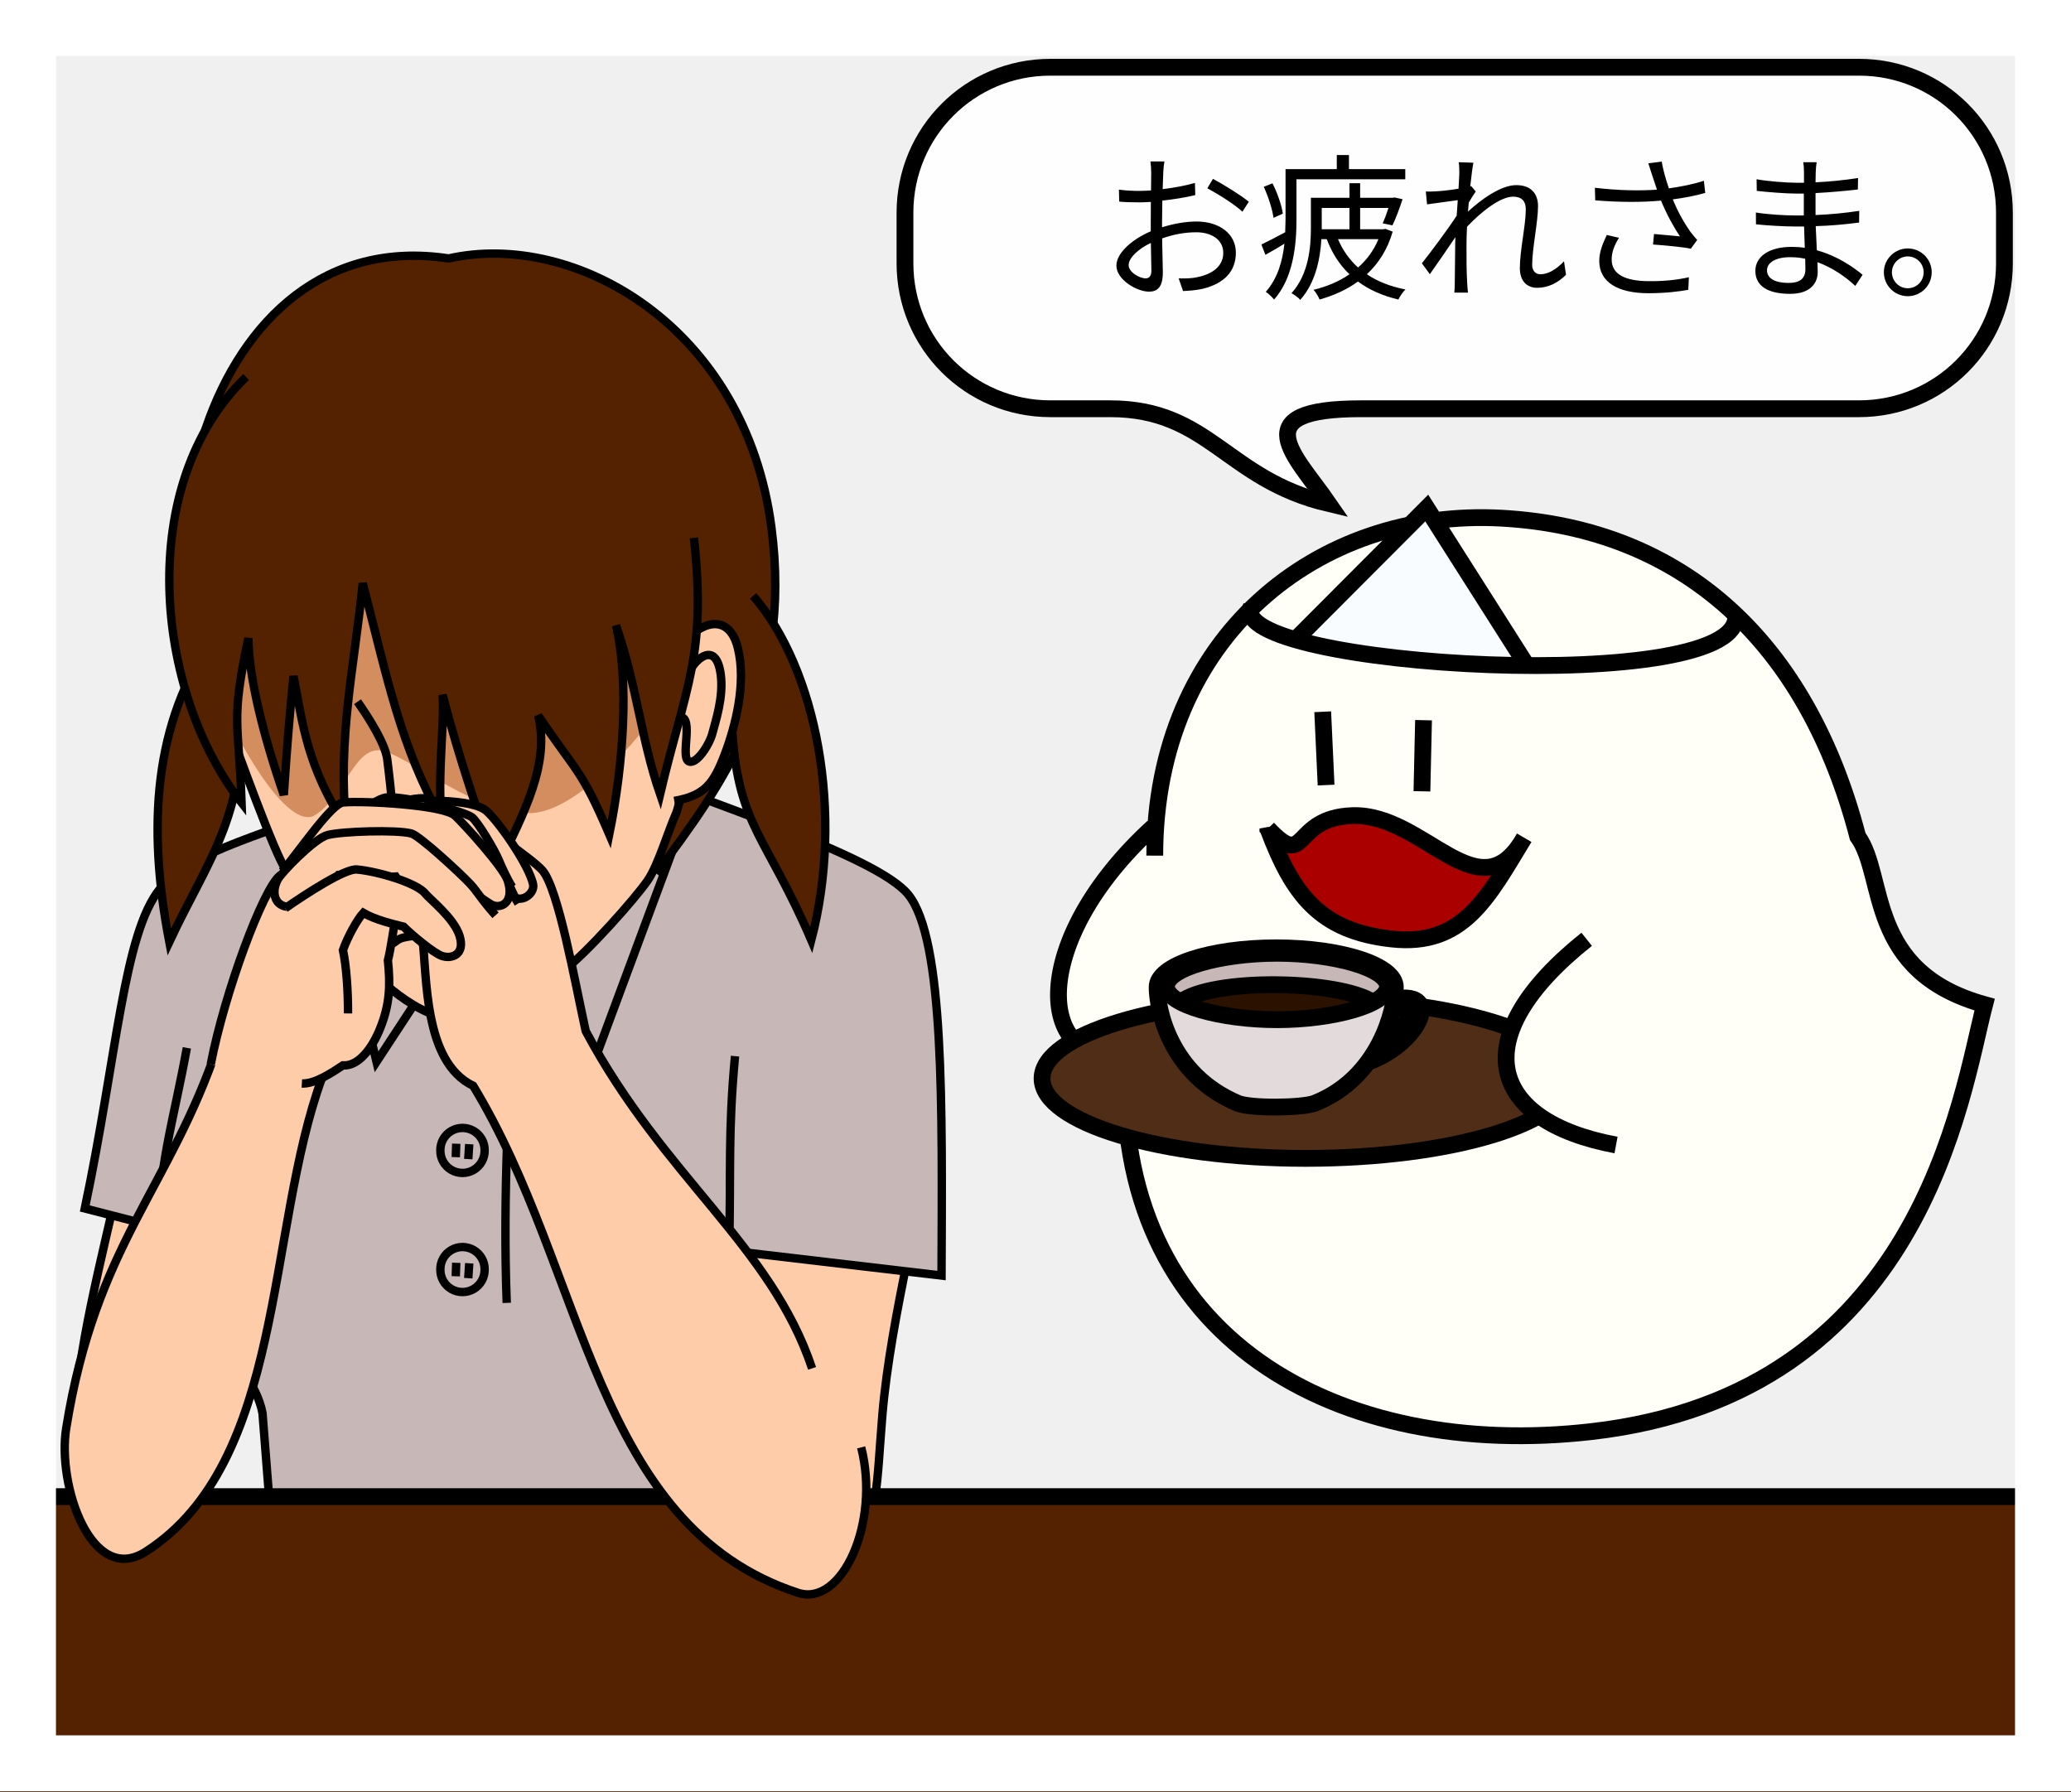
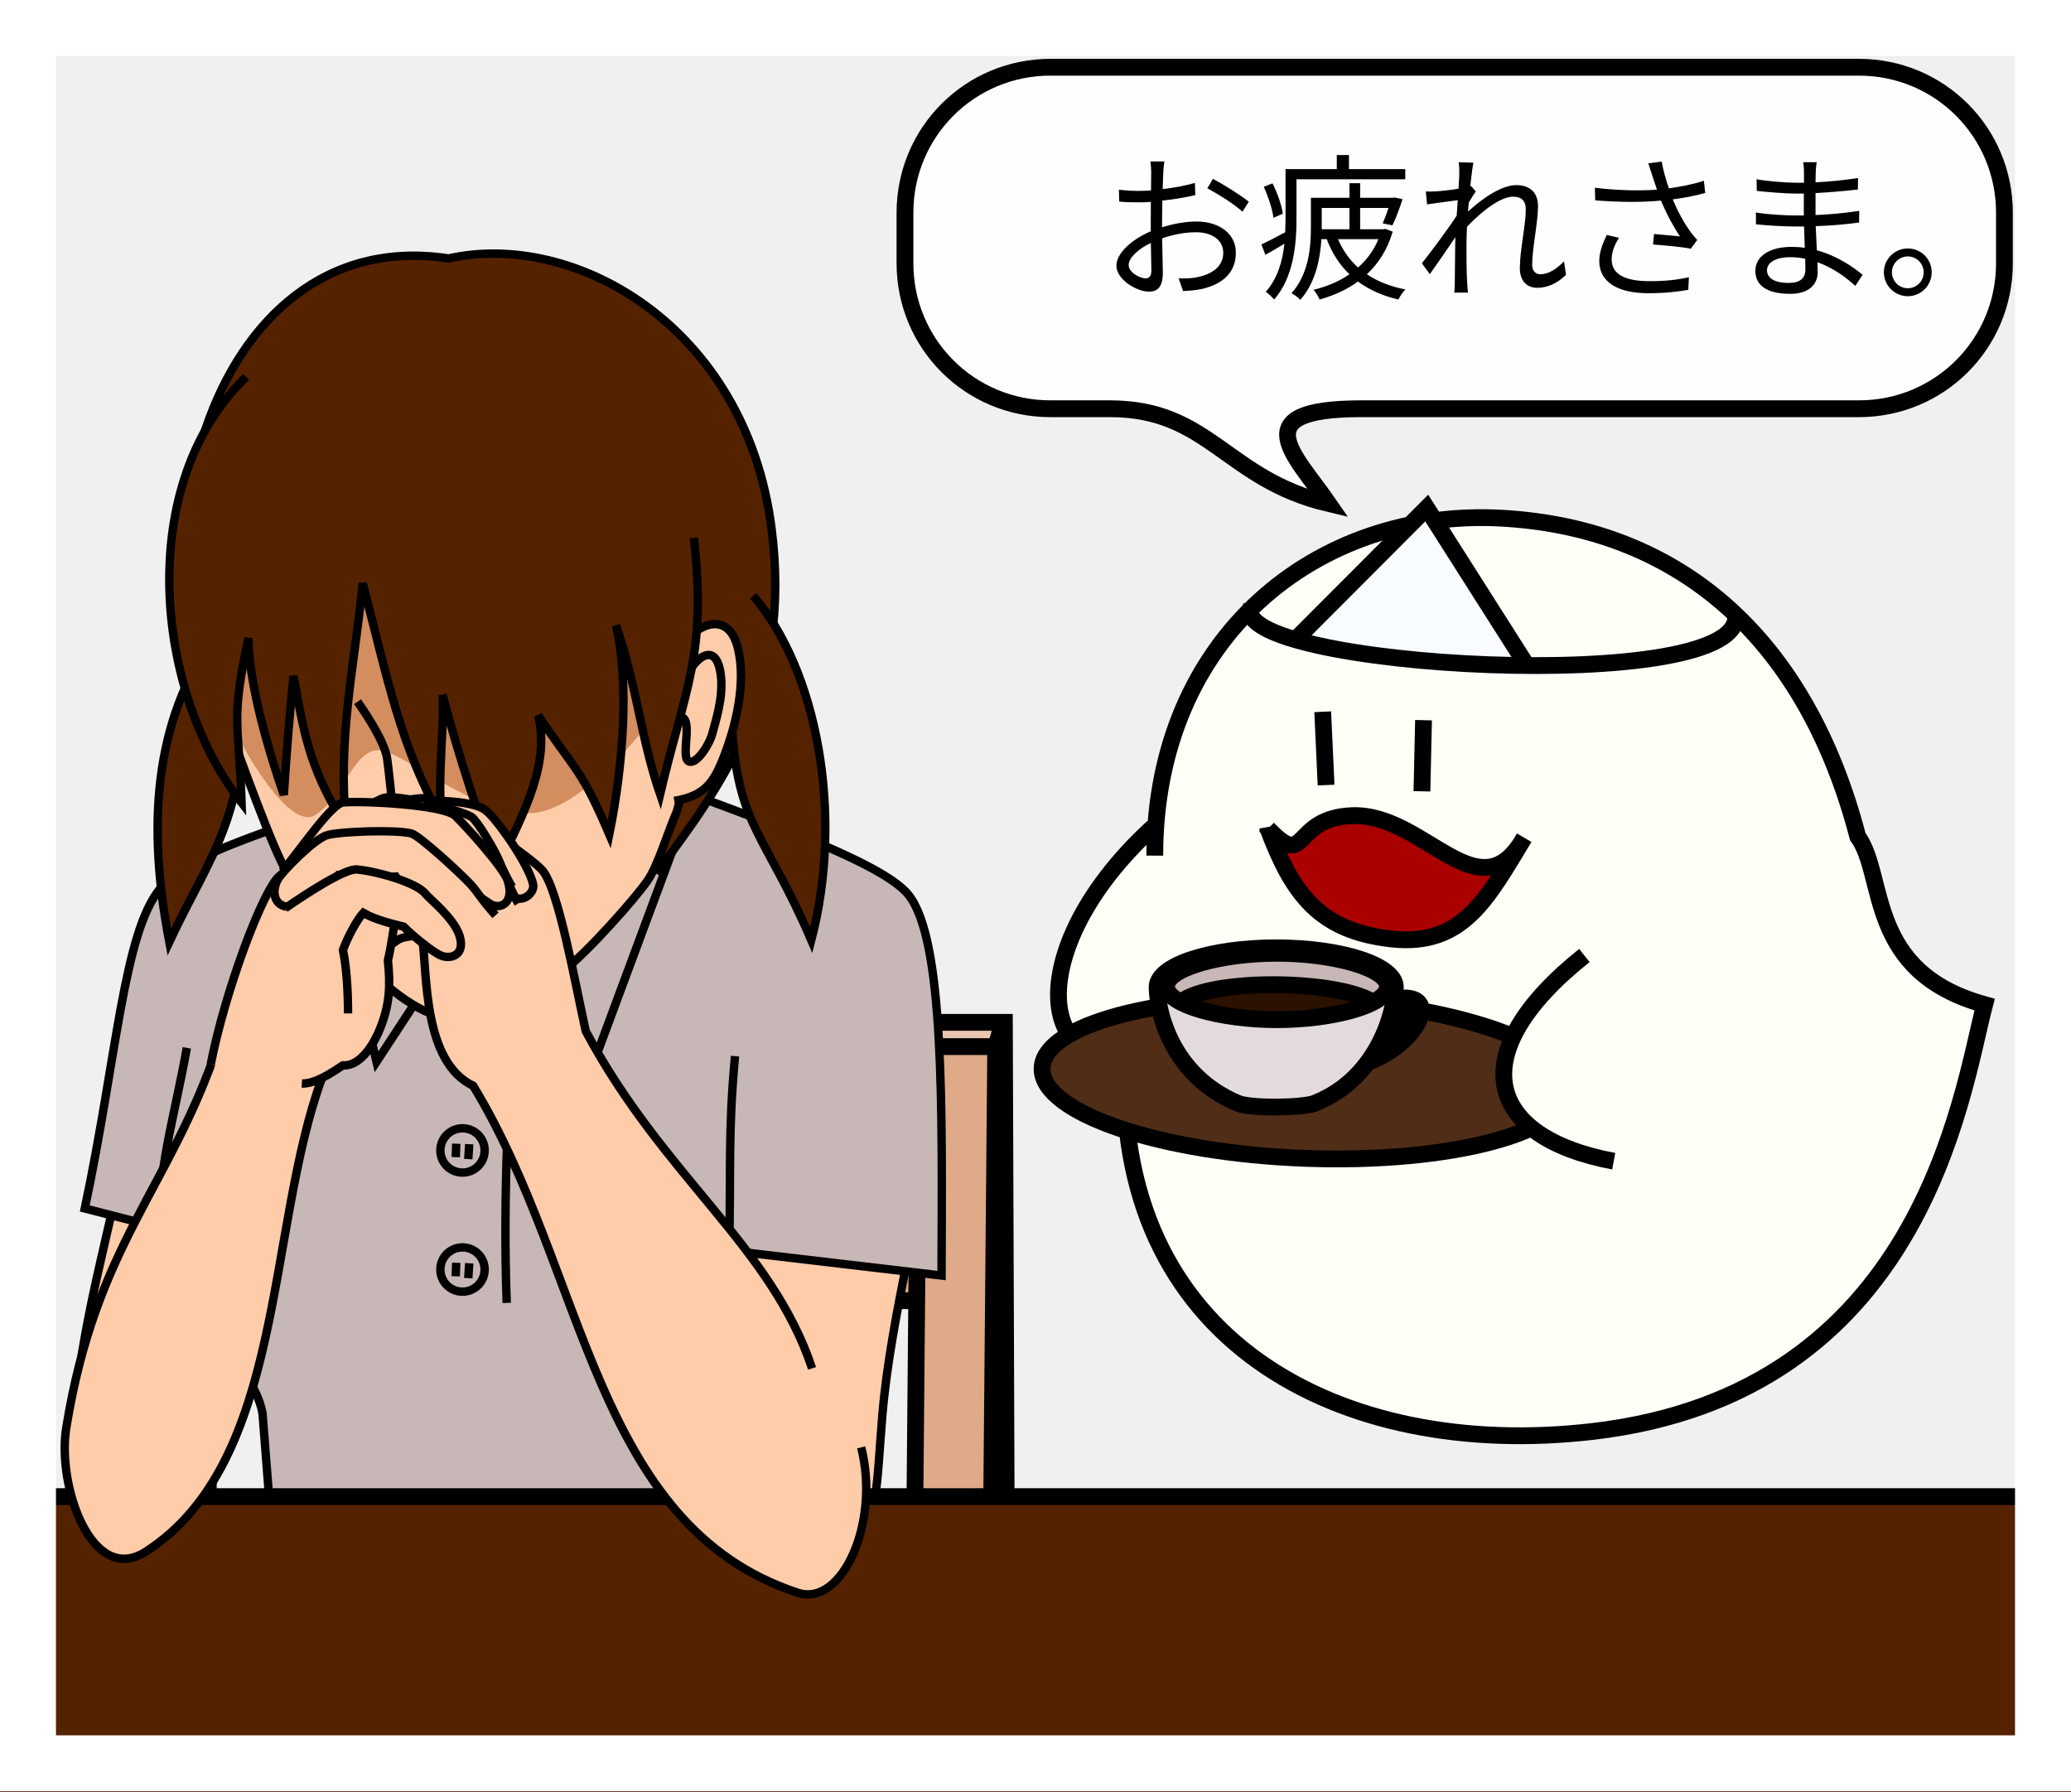
<svg xmlns="http://www.w3.org/2000/svg" width="370" height="320" id="svg3172" version="1.1">
  <defs id="defs3174" />
  <g id="layer1" transform="translate(0,-732.3622)" style="display:none">
    <path style="fill:none;stroke:#0000ff;stroke-width:1px;stroke-linecap:butt;stroke-linejoin:miter;stroke-opacity:1;display:inline" d="M 10,1042.362 360,742.362" id="path3025" />
    <path style="fill:none;stroke:#0000ff;stroke-width:1px;stroke-linecap:butt;stroke-linejoin:miter;stroke-opacity:1;display:inline" d="M 10,742.362 360,1042.362" id="path3027" />
    <path style="fill:none;stroke:#ff0000;stroke-width:1px;stroke-linecap:butt;stroke-linejoin:miter;stroke-opacity:1;display:inline" d="m 10,732.362 0,320" id="path3006" />
    <path style="fill:none;stroke:#ff0000;stroke-width:1px;stroke-linecap:butt;stroke-linejoin:miter;stroke-opacity:1;display:inline" d="m 360,732.362 0,320" id="path3010" />
    <path style="fill:none;stroke:#ff0000;stroke-width:1px;stroke-linecap:butt;stroke-linejoin:miter;stroke-opacity:1;display:inline" d="m 0,742.362 370,3e-5" id="path3016" />
    <path style="fill:none;stroke:#ff0000;stroke-width:1px;stroke-linecap:butt;stroke-linejoin:miter;stroke-opacity:1;display:inline" d="m 0,1042.362 370,0" id="path3018" />
  </g>
  <g id="layer4" style="display:inline">
    <g id="g21544">
      <path id="rect13841" d="m 187.66,12.013 144.469,0 c 14.392,0 25.978,11.586 25.978,25.978 l 0,9.049 c 0,14.392 -11.586,25.978 -25.978,25.978 l -88.973,0 c -21.294,0 -11.641,8.444 -5.797,16.94 -18.28,-4.314 -21.276,-16.94 -39.022,-16.94 l -10.678,0 c -14.392,0 -25.978,-11.586 -25.978,-25.978 l 0,-9.049 c 0,-14.392 11.586,-25.978 25.978,-25.978 z" style="fill:#fefefe;fill-opacity:1;stroke:#000000;stroke-width:3" />
      <text id="text6768-1" y="51.211" x="196.514" style="font-size:28px;font-style:normal;font-variant:normal;font-weight:normal;font-stretch:normal;line-height:125%;letter-spacing:0px;word-spacing:0px;writing-mode:lr-tb;fill:#000000;fill-opacity:1;stroke:none;font-family:MS UI Gothic;-inkscape-font-specification:MS UI Gothic" xml:space="preserve">
        <tspan id="tspan6459" style="font-size:28px;font-style:normal;font-variant:normal;font-weight:normal;font-stretch:normal;fill:#000000;fill-opacity:1;font-family:MS UI Gothic;-inkscape-font-specification:MS UI Gothic" y="51.211" x="196.514">お疲れさま。</tspan>
      </text>
    </g>
  </g>
  <g id="layer3" style="display:inline">
    <g style="stroke-width:2.936;display:inline" id="g4308" transform="matrix(1.02177,0,0,1.02177,-329.1886,-942.6846)">
      <path id="path5853" d="m 233.996,1030.551 c 14.422,-2.333 13.709,12.159 8.941,28.418 4.047,38.34 -17.721,51.956 -44.559,52.459 -43.082,0.807 -47.568,-27.36 -46.101,-44.908 -12.239,-17.581 -12.302,-27.148 4.037,-27.866" style="fill:#fffff8;fill-opacity:1;stroke:#000000;stroke-width:2.936;stroke-linecap:butt;stroke-linejoin:miter;stroke-opacity:1;display:inline" />
      <path id="path5855" d="m 156.706,1044.829 c -0.655,-22.382 14.084,-40.772 39.403,-41.639 20.523,-0.703 34.51,12.032 39.907,30.883" style="fill:#fffff8;fill-opacity:1;stroke:#000000;stroke-width:2.936;stroke-linecap:butt;stroke-linejoin:miter;stroke-opacity:1;display:inline" />
      <path id="path5857" d="m 216.582,1040.167 c -6.126,7.674 -6.592,-2.417 -16.661,-1.212 -10.327,1.236 -8.716,12.59 -17.514,4.659 7.05,8.005 8.994,11.677 19.291,10.401 9.326,-1.156 11.664,-5.607 14.884,-13.848 z" style="fill:#aa0000;fill-opacity:1;stroke:#000000;stroke-width:2.936;stroke-linecap:butt;stroke-linejoin:miter;stroke-opacity:1;display:inline" />
      <path id="path5859" d="m 209.641,1029.012 -3.975,6.36" style="fill:none;stroke:#000000;stroke-width:2.936;stroke-linecap:butt;stroke-linejoin:miter;stroke-opacity:1;display:inline" />
      <path id="path5861" d="m 189.898,1030.073 4.566,6.809" style="fill:none;stroke:#000000;stroke-width:2.936;stroke-linecap:butt;stroke-linejoin:miter;stroke-opacity:1;display:inline" />
      <path id="path3910-33" d="m 182.574,1017.697 17.544,-16.041 13.458,17.354" style="fill:#f8fcff;fill-opacity:1;stroke:#000000;stroke-width:2.936;stroke-linecap:butt;stroke-linejoin:miter;stroke-opacity:1;display:inline" />
      <path id="path3908-12" d="m 165.928,1016.634 63.396,3.542" style="fill:none;stroke:#000000;stroke-width:2.936;stroke-linecap:butt;stroke-linejoin:miter;stroke-opacity:1;display:inline" />
    </g>
    <path style="fill:#ffcc00;fill-opacity:1;stroke:#000000;stroke-width:3;stroke-linecap:round;stroke-miterlimit:4;stroke-opacity:1;stroke-dashoffset:0;display:inline" d="m -162.478,126.808 -3.102,-5.705 -1.967,7.212 -3.541,0.055 -2.464,-7.661 -3.024,5.777 -3.029,-0.428 0.454,-8.881 -5.805,5.679 -3.232,-2.391 c 0.651,-4.588 2.397,-7.875 3.977,-10.439 l -5.232,2.821 -1.818,-3.563 c 1.492,-2.807 4.377,-4.848 7.219,-6.684 l -4.055,0.737 -1.028,-3.831 c 1.854,-1.778 5.621,-3.289 9.215,-3.139 l -3.766,0.35 0.211,-3.529 c 3.14,-1.14 7.051,-1.484 10.543,-0.192 l -2.119,-2.363 1.981,-2.389 c 3.395,0.687 5.671,3.038 8.11,5.146 3.917,-0.523 7.79,-0.841 10.896,2.379 l -0.713,1.939 -3.364,-0.263 8.493,4.617 -4.653,2.011 6.44,4.088 -2.049,3.587 -4.689,-1.433 c 1.631,1.217 2.807,3.201 3.294,6.347 l -2.174,4.362 -5.716,-3.228 1.431,6.989 z" id="path4599-6" />
    <g style="stroke-width:2.936;display:inline" id="g4299" transform="matrix(1.02177,0,0,1.02177,-315.1188,-942.671)">
      <path id="path5845" d="m 110.895,1057.057 c 12.669,-2.083 14.922,3.376 12.796,24.511 9.125,44.434 -19.346,66.786 -50.45,68.304 -43.038,2.101 -55.897,-32.641 -61.337,-43.486 14.231,-7.428 8.966,-18.87 11.539,-24.739 1.173,-25.835 13.598,-44.057 36.559,-49.968 25.803,-6.643 48.388,8.88 52.299,29.867" style="fill:#fffff8;fill-opacity:1;stroke:#000000;stroke-width:2.936;stroke-linecap:butt;stroke-linejoin:miter;stroke-opacity:1;display:inline" />
      <path id="path5843" d="m 40.881,1086.219 c 13.085,-11.917 19.807,-1.766 16.864,20.428" style="fill:none;stroke:#000000;stroke-width:2.936;stroke-linecap:butt;stroke-linejoin:miter;stroke-opacity:1;display:inline" />
      <path id="path5847" d="m 98.44,1062.946 c -3.094,8.153 -5.994,0.463 -12.172,1.924 -11.206,2.651 -9.743,15.621 -19.894,7.774 7.305,6.679 8.659,12.915 19.442,9.781 12.281,-3.57 10.393,-12.755 12.623,-19.479 z" style="fill:#aa0000;fill-opacity:1;stroke:#000000;stroke-width:2.936;stroke-linecap:butt;stroke-linejoin:miter;stroke-opacity:1;display:inline" />
      <path id="path5849" d="m 89.872,1054.045 -0.692,7.835" style="fill:none;stroke:#000000;stroke-width:2.936;stroke-linecap:butt;stroke-linejoin:miter;stroke-opacity:1;display:inline" />
      <path id="path5851" d="m 72.458,1058.399 5.329,6.163" style="fill:none;stroke:#000000;stroke-width:2.936;stroke-linecap:butt;stroke-linejoin:miter;stroke-opacity:1;display:inline" />
      <path id="path3910-13" d="m 63.219,1049.218 12.75,-21.25 17.708,15.583" style="fill:#f8fcff;fill-opacity:1;stroke:#000000;stroke-width:2.936;stroke-linecap:butt;stroke-linejoin:miter;stroke-opacity:1;display:inline" />
      <path id="path3908-41" d="m 29.927,1054.176 71.896,-11.688" style="fill:none;stroke:#000000;stroke-width:2.936;stroke-linecap:butt;stroke-linejoin:miter;stroke-opacity:1;display:inline" />
    </g>
    <path style="fill:#ffcc00;fill-opacity:1;stroke:#000000;stroke-width:3;stroke-linecap:round;stroke-miterlimit:4;stroke-opacity:1;stroke-dashoffset:0;display:inline" d="m -61.843,145.557 -4.24,-4.918 -0.395,7.465 -3.449,0.804 -4.031,-6.965 -1.731,6.287 -3.051,0.223 -1.438,-8.775 -4.471,6.78 -3.665,-1.652 c -0.335,-4.622 0.674,-8.204 1.675,-11.044 l -4.515,3.866 -2.531,-3.097 c 0.863,-3.059 3.251,-5.665 5.639,-8.062 l -3.806,1.579 -1.816,-3.526 c 1.435,-2.13 4.797,-4.405 8.341,-5.02 l -3.606,1.14 -0.541,-3.494 c 2.827,-1.78 6.576,-2.945 10.263,-2.422 l -2.571,-1.86 1.43,-2.755 c 3.463,-0.048 6.186,1.767 9.016,3.311 3.717,-1.341 7.435,-2.472 11.152,0.016 l -0.286,2.046 -3.343,0.455 9.278,2.712 -4.121,2.952 7.16,2.631 -1.242,3.94 -4.886,-0.407 c 1.852,0.844 3.422,2.534 4.564,5.505 l -1.2,4.723 -6.271,-1.943 2.879,6.527 z" id="path4599" />
    <path style="fill:#8080ff;fill-opacity:1;stroke:#000000;stroke-width:3;stroke-linecap:round;stroke-miterlimit:4;stroke-opacity:1;stroke-dashoffset:0;display:inline" d="m -248.166,205.149 -5.548,-6.435 -0.517,9.768 -4.513,1.052 -5.275,-9.114 -2.265,8.226 -3.992,0.292 -1.881,-11.482 -5.85,8.871 -4.795,-2.162 c -0.439,-6.048 0.882,-10.735 2.191,-14.451 l -5.908,5.058 -3.312,-4.052 c 1.13,-4.003 4.253,-7.413 7.378,-10.549 l -4.981,2.066 -2.376,-4.614 c 1.878,-2.787 6.277,-5.764 10.914,-6.569 l -4.718,1.492 -0.708,-4.572 c 3.699,-2.329 8.604,-3.853 13.429,-3.169 l -3.364,-2.434 1.871,-3.605 c 4.532,-0.062 8.094,2.312 11.797,4.333 4.864,-1.755 9.728,-3.235 14.593,0.021 l -0.374,2.677 -4.374,0.596 12.14,3.549 -5.393,3.862 9.368,3.443 -1.626,5.155 -6.393,-0.533 c 2.423,1.105 4.477,3.315 5.972,7.203 l -1.57,6.18 -8.205,-2.543 3.767,8.54 z" id="path4599-8-5-7" />
    <path style="fill:#fffff8;fill-opacity:1;stroke:#000000;stroke-width:3;stroke-linecap:butt;stroke-linejoin:miter;stroke-opacity:1;display:inline" d="m 206.007,147.749 c -22.206,20.29 -21.125,42.818 -4.942,40.84 -2.675,51.003 38.48,72.293 83.301,67.147 59.018,-6.777 65.984,-60.081 70.202,-76.267 -21.324,-5.924 -17.514,-22.866 -22.671,-30.039 -9.009,-34.498 -31.022,-55.063 -63.66,-56.864 -32.716,-1.805 -61.897,21.09 -61.93,60.284" id="path5607" />
    <path style="fill:#aa0000;fill-opacity:1;stroke:#000000;stroke-width:3;stroke-linecap:butt;stroke-linejoin:miter;stroke-opacity:1;display:inline" d="m 226.52,148.006 c 7.23,7.656 4.075,-1.954 15.128,-2.302 12.869,-0.405 22.638,18.021 30.654,3.965 -6.518,10.731 -10.905,19.491 -23.703,18.066 -12.749,-1.419 -17.637,-7.845 -22.079,-19.73 z" id="path5609" />
    <path style="fill:none;stroke:#000000;stroke-width:3;stroke-linecap:butt;stroke-linejoin:miter;stroke-opacity:1;display:inline" d="m 236.312,127.15 0.603,13.096" id="path5611" />
    <path style="fill:none;stroke:#000000;stroke-width:3;stroke-linecap:butt;stroke-linejoin:miter;stroke-opacity:1;display:inline" d="m 254.325,128.654 -0.286,12.705" id="path5613" />
    <path style="fill:#f8fcff;fill-opacity:1;stroke:#000000;stroke-width:3;stroke-linecap:butt;stroke-linejoin:miter;stroke-opacity:1;display:inline" d="M 231.213,114.492 254.897,90.758 272.545,118.518" id="path3910-3" />
    <path style="fill:none;stroke:#000000;stroke-width:3;stroke-linecap:butt;stroke-linejoin:miter;stroke-opacity:1;display:inline" d="m 223.543,108.351 c -4.848,10.934 89.271,16.372 86.506,1.228" id="path3908-54" />
    <path style="fill:#ff5599;fill-opacity:1;stroke:#000000;stroke-width:3;stroke-linecap:round;stroke-miterlimit:4;stroke-opacity:1;stroke-dashoffset:0;display:inline" d="m 520.923,188.623 -3.831,-7.584 -2.858,9.354 -4.633,-0.069 -2.92,-10.117 -4.183,7.437 -3.944,-0.679 0.945,-11.597 -7.817,7.198 -4.132,-3.255 c 1.033,-5.975 3.446,-10.205 5.614,-13.495 l -6.954,3.483 -2.236,-4.731 c 2.062,-3.612 5.916,-6.168 9.706,-8.457 l -5.332,0.803 -1.193,-5.051 c 2.495,-2.252 7.482,-4.079 12.176,-3.741 l -4.939,0.309 0.416,-4.607 c 4.152,-1.367 9.28,-1.663 13.796,0.165 l -2.678,-3.174 2.686,-3.047 c 4.413,1.033 7.297,4.197 10.403,7.051 5.144,-0.529 10.222,-0.792 14.156,3.542 l -1.009,2.508 -4.389,-0.477 10.925,6.373 -6.165,2.447 8.261,5.601 -2.822,4.611 -6.076,-2.06 c 2.085,1.656 3.545,4.297 4.058,8.431 l -3.015,5.619 -7.349,-4.447 1.595,9.197 z" id="path4599-8" />
    <path style="fill:#ff5599;fill-opacity:1;stroke:#000000;stroke-width:3;stroke-linecap:round;stroke-miterlimit:4;stroke-opacity:1;stroke-dashoffset:0;display:inline" d="m 455.67,147.255 -4.763,-5.524 -0.443,8.385 -3.874,0.903 -4.528,-7.823 -1.944,7.062 -3.427,0.251 -1.615,-9.856 -5.021,7.615 -4.116,-1.856 c -0.377,-5.192 0.757,-9.215 1.881,-12.405 l -5.072,4.342 -2.843,-3.478 c 0.97,-3.436 3.651,-6.363 6.334,-9.055 l -4.276,1.774 -2.04,-3.961 c 1.612,-2.393 5.388,-4.948 9.369,-5.639 l -4.05,1.281 -0.608,-3.924 c 3.176,-1.999 7.386,-3.307 11.528,-2.72 l -2.888,-2.089 1.606,-3.094 c 3.89,-0.053 6.948,1.985 10.127,3.719 4.176,-1.506 8.351,-2.777 12.527,0.018 l -0.321,2.298 -3.755,0.511 10.421,3.047 -4.629,3.315 8.042,2.955 -1.396,4.425 -5.488,-0.457 c 2.08,0.948 3.843,2.846 5.127,6.183 l -1.348,5.305 -7.043,-2.183 3.234,7.331 z" id="path4599-8-5" />
-     <path style="fill:#502d16;fill-opacity:1;stroke:#000000;stroke-width:3" d="m 280.387,192.657 c 0,7.884 -21.09,14.275 -47.106,14.275 -26.016,0 -47.106,-6.391 -47.106,-14.275 0,-7.884 21.09,-14.275 47.106,-14.275 26.016,0 47.106,6.391 47.106,14.275 z" id="path21549" />
+     <path style="fill:#502d16;fill-opacity:1;stroke:#000000;stroke-width:3" d="m 280.387,194.356 c 0,7.884 -21.09,13.514 -47.106,12.575 -26.016,-0.939 -47.106,-8.09 -47.106,-15.974 0,-7.884 21.09,-13.514 47.106,-12.575 26.016,0.939 47.106,8.09 47.106,15.974 z" id="path21549" />
    <path style="fill:#e3dbdb;stroke:#000000;stroke-width:3;stroke-linecap:butt;stroke-linejoin:miter;stroke-opacity:1" d="m 247.787,178.736 c 11.453,-2.97 5.272,9.143 -5.373,11.594 l 0.323,-2.736 c 8.382,-1.743 13.008,-9.756 4.242,-6.645 z" id="path21590" />
    <path style="fill:#e3dbdb;fill-opacity:1;stroke:#000000;stroke-width:3;display:inline" d="m 221.104,197.078 c -12.193,-5.169 -14.375,-16.878 -14.375,-20.749 0,-3.871 9.527,-7.009 21.279,-7.009 11.752,0 21.279,3.138 21.279,7.009 0,3.871 -2.808,16.15 -14.375,20.749 -2.139,0.851 -11.486,0.984 -13.808,0 z" id="path21549-3" />
    <path style="fill:#c8b7b7;stroke:none" d="m 211.278,179.395 -3.46,-4.201 9.8,-4.531 20.152,-0.43 11.315,5.702 -4.695,3.707 -16.802,3.02 z" id="path22127" />
    <path style="fill:#2b1100;stroke:none;display:inline" d="m 215.219,180.978 -3.809,-2.104 6.917,-2.697 18.667,0.182 9.131,2.47 -7.491,3.095 -11.385,1.01 z" id="path22127-1" />
    <path style="fill:none;stroke:#000000;stroke-width:3;display:inline" d="m 247.892,176.224 c 0,3.277 -9.792,5.934 -19.741,5.934 -9.95,0 -19.741,-2.657 -19.741,-5.934 0,-3.277 9.792,-5.934 19.741,-5.934 9.95,0 19.741,2.657 19.741,5.934 z" id="path21549-3-3" />
-     <path style="fill:#fffff8;fill-opacity:1;stroke:#000000;stroke-width:3;stroke-linecap:butt;stroke-linejoin:miter;stroke-opacity:1;display:inline" d="m 283.474,167.797 c -22.151,17.64 -17.436,32.52 5.243,36.749" id="path5605" />
+     <path style="fill:#fffff8;fill-opacity:1;stroke:#000000;stroke-width:3;stroke-linecap:butt;stroke-linejoin:miter;stroke-opacity:1;display:inline" d="m 283.061,170.69 c -22.151,17.64 -17.436,32.52 5.243,36.749" id="path5605" />
    <path style="fill:none;stroke:#000000;stroke-width:3;stroke-linecap:butt;stroke-linejoin:miter;stroke-opacity:1" d="m 210.89,179.043 c 5.68,-4.354 28.109,-4.012 34.391,0" id="path21617" />
+   </g>
+   <g id="layer8">
+     <g style="display:inline" id="g3208" transform="translate(-45.03453,-319.6458)">
+       <path id="path3129" d="m 67.875,502.125 -1.312,4.438 14,-0.062 0.875,-3.875 z" style="fill:#e9c6af;stroke:none" />
+       <path id="path3156-8" d="m 80.528,508.268 2.21,-5.392 0.354,102.265 -3.182,5.568 z" style="fill:#c87137;stroke:none" />
+       <path id="path3156-82" d="m 66.38,507.295 13.17,-0.265 -0.177,103.149 -14.231,0.088 z" style="fill:#deaa87;stroke:none" />
+       <path id="path3082-7" d="m 65.759,610.227 0.917,-103.578 1.265,-4.368 14,0 0.381,102.807" style="fill:none;stroke:#000000;stroke-width:3;stroke-linecap:butt;stroke-linejoin:miter;stroke-opacity:1" />
+       <path id="path3086-4" d="m 79.473,610.307 0.917,-103.578 1.265,-4.368" style="fill:none;stroke:#000000;stroke-width:3;stroke-linecap:butt;stroke-linejoin:miter;stroke-opacity:1" />
+       <path id="path3099-0" d="m 66.665,506.615 13.513,0" style="fill:none;stroke:#000000;stroke-width:3;stroke-linecap:butt;stroke-linejoin:miter;stroke-opacity:1" />
+       <path id="path3129-4" d="m 82.5,504.469 -0.438,4.438 126.792,-0.062 0.345,-4.052 z" style="fill:#e9c6af;stroke:none" />
+       <path id="path3156-82-5" d="m 80.831,508.709 127.157,0.692 0.323,42.399 -128.059,-0.545 z" style="fill:#deaa87;stroke:none" />
+       <path id="path3125" d="m 82.115,505.085 127.872,0 0.204,46.915 -129.75,0 0.656,-43.183 z" style="fill:none;stroke:#000000;stroke-width:3;stroke-linecap:butt;stroke-linejoin:miter;stroke-opacity:1" />
+       <path id="path3127" d="m 81.062,508.842 128.41,0" style="fill:none;stroke:#000000;stroke-width:3;stroke-linecap:butt;stroke-linejoin:miter;stroke-opacity:1" />
+       <path id="path3129-9" d="m 211.062,502.219 -1.312,4.438 14,-0.062 0.875,-3.875 z" style="fill:#e9c6af;stroke:none" />
+       <path id="path3156" d="m 222.915,507.472 2.21,-5.392 0.354,102.265 -3.182,5.568 z" style="fill:#c87137;stroke:none" />
+       <path id="path3156-82-4" d="m 209.348,507.472 13.17,-0.265 -0.177,103.149 -14.231,0.088 z" style="fill:#deaa87;stroke:none" />
+       <path id="path3082" d="m 208.293,610.226 0.917,-103.578 1.265,-4.368 14,0 0.381,102.807" style="fill:none;stroke:#000000;stroke-width:3;stroke-linecap:butt;stroke-linejoin:miter;stroke-opacity:1" />
+       <path id="path3086" d="m 222.007,610.306 0.917,-103.578 1.265,-4.368" style="fill:none;stroke:#000000;stroke-width:3;stroke-linecap:butt;stroke-linejoin:miter;stroke-opacity:1" />
+       <path id="path3099" d="m 209.199,506.615 13.513,0" style="fill:none;stroke:#000000;stroke-width:3;stroke-linecap:butt;stroke-linejoin:miter;stroke-opacity:1" />
+     </g>
  </g>
  <g id="layer6">
    <g transform="matrix(1.322952,0,0,1.322952,-111.68,-1301.41)" style="stroke-width:1.134;display:inline" id="g4560">
      <path id="path11235-1-7" d="m 125.447,1136.853 c -0.882,12.448 -8.919,25.443 -12.5,34.651 l -15.501,18.398 c -9.071,-12.838 5.5,-47.158 4.665,-59.262 -0.585,-8.472 -0.607,-18.959 3.771,-24.471 6.157,-7.752 18.229,-8.865 25.673,-12.978" style="fill:#ffccaa;stroke:#000000;stroke-width:1.134;stroke-linecap:butt;stroke-linejoin:miter;stroke-opacity:1;display:inline" />
      <path id="path4344-4" d="m 132.589,1091.346 c -11.563,4.966 -22.237,7.057 -26.583,12.406 -4.901,6.032 -5.805,22.629 -10.137,43.143 l 32.529,8.376 5.589,-38.076" style="fill:#c8b7b7;stroke:#000000;stroke-width:1.134;stroke-linecap:butt;stroke-linejoin:miter;stroke-opacity:1" />
      <path id="path6893-1-7-0" d="m 109.649,1125.213 c -1.642,9.187 -4.102,17.043 -3.654,24.853 0.524,9.122 12.426,16.698 13.872,24.472 l 2.41,30.636 76.942,1.184 -10.136,-75.108 -26.138,-36.388" style="fill:#c8b7b7;stroke:#000000;stroke-width:1.134;stroke-linecap:butt;stroke-linejoin:miter;stroke-opacity:1;display:inline" />
      <path id="path6901-6-9" d="m 153.951,1117.19 c -0.801,13.936 -1.65,27.848 -1.103,42.458" style="fill:none;stroke:#000000;stroke-width:1.134;stroke-linecap:butt;stroke-linejoin:miter;stroke-opacity:1" />
-       <path transform="matrix(-0.8343804,0,0,0.8343804,-274.8596,373.7222)" d="m -503.123,897.268 a 3.583,3.583 0 1 1 -7.165,0 3.583,3.583 0 1 1 7.165,0 z" id="path6903-7-4" style="fill:#c8b7b7;fill-opacity:1;stroke:#000000;stroke-width:1.359;stroke-linecap:round;stroke-miterlimit:4;stroke-opacity:1;stroke-dasharray:none;stroke-dashoffset:0" />
+       <path transform="matrix(-0.8343804,0,0,0.8343804,-274.8596,373.7222)" d="m -503.123,897.268 c 0,1.979 -1.604,3.583 -3.583,3.583 -1.979,0 -3.583,-1.604 -3.583,-3.583 0,-1.979 1.604,-3.583 3.583,-3.583 1.979,0 3.583,1.604 3.583,3.583 z" id="path6903-7-4" style="fill:#c8b7b7;fill-opacity:1;stroke:#000000;stroke-width:1.359;stroke-linecap:round;stroke-miterlimit:4;stroke-opacity:1;stroke-dasharray:none;stroke-dashoffset:0" />
      <path id="path6907-1-8" d="m 148.835,1121.541 -0.13,2.014" style="fill:none;stroke:#000000;stroke-width:1.134;stroke-linecap:butt;stroke-linejoin:miter;stroke-opacity:1" />
      <path id="path6909-7-8" d="m 147.081,1121.476 -0.065,1.819" style="fill:none;stroke:#000000;stroke-width:1.134;stroke-linecap:butt;stroke-linejoin:miter;stroke-opacity:1" />
-       <path d="m -503.123,897.268 a 3.583,3.583 0 1 1 -7.165,0 3.583,3.583 0 1 1 7.165,0 z" id="path6903-8-7-2" style="fill:#c8b7b7;fill-opacity:1;stroke:#000000;stroke-width:1.359;stroke-linecap:round;stroke-miterlimit:4;stroke-opacity:1;stroke-dasharray:none;stroke-dashoffset:0;display:inline" transform="matrix(-0.8343804,0,0,0.8343804,-275.9106,390.3993)" />
+       <path d="m -503.123,897.268 c 0,1.979 -1.604,3.583 -3.583,3.583 -1.979,0 -3.583,-1.604 -3.583,-3.583 0,-1.979 1.604,-3.583 3.583,-3.583 1.979,0 3.583,1.604 3.583,3.583 z" id="path6903-8-7-2" style="fill:#c8b7b7;fill-opacity:1;stroke:#000000;stroke-width:1.359;stroke-linecap:round;stroke-miterlimit:4;stroke-opacity:1;stroke-dasharray:none;stroke-dashoffset:0;display:inline" transform="matrix(-0.8343804,0,0,0.8343804,-275.9106,390.3993)" />
      <path id="path6907-9-7-4" d="m 147.784,1138.218 -0.13,2.014" style="fill:none;stroke:#000000;stroke-width:1.134;stroke-linecap:butt;stroke-linejoin:miter;stroke-opacity:1;display:inline" />
      <path id="path6909-3-7-5" d="m 146.03,1138.153 -0.065,1.819" style="fill:none;stroke:#000000;stroke-width:1.134;stroke-linecap:butt;stroke-linejoin:miter;stroke-opacity:1;display:inline" />
-       <path d="m -503.123,897.268 a 3.583,3.583 0 1 1 -7.165,0 3.583,3.583 0 1 1 7.165,0 z" id="path6903-8-4-3-5" style="fill:#c8b7b7;fill-opacity:1;stroke:#000000;stroke-width:1.359;stroke-linecap:round;stroke-miterlimit:4;stroke-opacity:1;stroke-dasharray:none;stroke-dashoffset:0;display:inline" transform="matrix(-0.8343804,0,0,0.8343804,-275.9106,406.482)" />
+       <path d="m -503.123,897.268 c 0,1.979 -1.604,3.583 -3.583,3.583 -1.979,0 -3.583,-1.604 -3.583,-3.583 0,-1.979 1.604,-3.583 3.583,-3.583 1.979,0 3.583,1.604 3.583,3.583 z" id="path6903-8-4-3-5" style="fill:#c8b7b7;fill-opacity:1;stroke:#000000;stroke-width:1.359;stroke-linecap:round;stroke-miterlimit:4;stroke-opacity:1;stroke-dasharray:none;stroke-dashoffset:0;display:inline" transform="matrix(-0.8343804,0,0,0.8343804,-275.9106,406.482)" />
      <path id="path6907-9-4-3-1" d="m 147.784,1154.3 -0.13,2.014" style="fill:none;stroke:#000000;stroke-width:1.134;stroke-linecap:butt;stroke-linejoin:miter;stroke-opacity:1;display:inline" />
      <path id="path6909-3-6-5-7" d="m 146.03,1154.235 -0.065,1.82" style="fill:none;stroke:#000000;stroke-width:1.134;stroke-linecap:butt;stroke-linejoin:miter;stroke-opacity:1;display:inline" />
      <path id="path4388-1" d="m 173.3,1091.12 c 13.997,5.901 27.299,5.446 34.081,18.567 4.792,9.271 3.424,18.125 2.6,27.911 -0.569,6.759 -5.274,23.649 -6.408,37.238 -0.78,9.341 -0.53,13.502 -3.855,19.324 l -17.906,-12.739 c -1.101,-11.039 2.911,-36.26 4.382,-50.429" style="fill:#ffccaa;stroke:#000000;stroke-width:1.134;stroke-linecap:butt;stroke-linejoin:miter;stroke-opacity:1;display:inline" />
      <path id="path4344-1-3" d="m 183.678,1126.328 c -0.965,10.463 -0.532,15.267 -0.798,26.259 l 28.686,3.37 c 0.088,-22.934 0.402,-45.425 -4.499,-51.456 -4.346,-5.349 -27.925,-12.585 -39.487,-17.551 l -5.05,22.121" style="fill:#c8b7b7;stroke:#000000;stroke-width:1.134;stroke-linecap:butt;stroke-linejoin:miter;stroke-opacity:1;display:inline" />
      <path id="path3874-0-4-9-2" d="m 132.189,1092.424 14.769,16.826 -11.693,17.843 -6.533,-27.299 z" style="fill:#c8b7b7;stroke:#000000;stroke-width:1.134;stroke-linecap:butt;stroke-linejoin:miter;stroke-opacity:1;display:inline" />
      <path id="path3876-9-0-4-2" d="m 170.573,1090.732 -19.898,20.412 14.07,15.677 10.829,-29.168 z" style="fill:#c8b7b7;stroke:#000000;stroke-width:1.134;stroke-linecap:butt;stroke-linejoin:miter;stroke-opacity:1;display:inline" />
    </g>
  </g>
  <g id="layer5" style="display:inline">
    <rect style="fill:#552200;fill-opacity:1;stroke:#000000;stroke-width:3;stroke-linecap:round;stroke-miterlimit:4;stroke-opacity:1;stroke-dasharray:none;stroke-dashoffset:0;display:inline" id="rect6363" width="531.898" height="91.014" x="-76.239" y="267.358" />
  </g>
  <g id="layer7" style="display:inline">
    <g style="stroke-width:1.134;display:inline" id="g4433" transform="matrix(1.322952,0,0,1.322952,-111.68,-1301.41)">
      <path style="fill:#552200;stroke:#000000;stroke-width:1.134;stroke-linecap:butt;stroke-linejoin:miter;stroke-opacity:1;display:inline" d="m 113.324,1069.643 c -8.186,11.655 -9.029,25.695 -6.044,41.258 5.332,-11.43 10.904,-17.46 9.613,-34.07" id="path5466-1-6-8-7" />
      <path id="path5825-8-9" d="m 116.776,1088.69 c -16.779,-27.413 -4.751,-75.104 28.227,-70.073 16.941,-3.817 40.034,9.086 43.59,36.325 2.887,22.122 -6.831,34.977 -15.573,46.712" style="fill:#552200;stroke:#000000;stroke-width:1.134;stroke-linecap:butt;stroke-linejoin:miter;stroke-opacity:1;display:inline" />
      <path style="fill:#552200;stroke:#000000;stroke-width:1.134;stroke-linecap:butt;stroke-linejoin:miter;stroke-opacity:1;display:inline" d="m 186.122,1064.169 c 8.571,9.868 12.315,29.426 7.856,46.501 -6.034,-14.021 -9.774,-15.312 -10.65,-27.944" id="path5468-5-1-2-5" />
      <path id="path5813-4-4" d="m 180.755,1069.994 c 0,0 -3.795,19.815 -4.964,23.377 -1.189,2.656 -2.494,7.188 -3.922,9.253 -1.694,2.448 -8.11,9.674 -11.295,12.113 -4,3.064 -10.444,6.665 -14.022,6.657 -5.998,-0.013 -11.292,-5.947 -13.793,-8.143 -3.706,-3.254 -8.295,-8.93 -10.439,-13.356 -2.24,-4.623 -7.066,-18.286 -8.691,-22.508 l 2.831,-34.641" style="fill:#ffccaa;stroke:#000000;stroke-width:1.134;stroke-linecap:butt;stroke-linejoin:miter;stroke-opacity:1;display:inline" />
      <path id="path4512" d="m 114.904,1079.712 c 2.301,5.529 8.688,16.233 12.082,14.055 4.289,-2.752 5.4,-10.064 9.616,-8.54 3.975,1.436 12.243,8.276 19.233,8.294 5.667,0.015 13.381,-7.7 20.466,-17.753 l -7.151,-19.479 -54.617,2.885 z" style="fill:#d38d5f;stroke:none" />
      <path id="path5815-5-3" d="m 132.7,1078.471 c 1.547,2.21 3.724,5.639 4.006,7.727 0.406,3.004 1.553,13.799 1.355,18.49" style="fill:none;stroke:#000000;stroke-width:1.134;stroke-linecap:butt;stroke-linejoin:miter;stroke-opacity:1;display:inline" />
      <path id="path5823-7-3" d="m 137.091,1111.266 c 1.355,-0.498 0.424,-1.05 4.602,-1.269 3.965,-0.207 5.321,1.772 8.317,1.618" style="fill:none;stroke:#000000;stroke-width:1.134;stroke-linecap:butt;stroke-linejoin:miter;stroke-opacity:1;display:inline" />
      <path id="path5835-7-3" d="m 176.089,1072.181 c 0.786,-3.268 6.525,-7.074 7.996,-0.875 1.118,4.714 -0.333,10.407 -1.773,14.206 -1.507,3.974 -2.677,5.631 -6.836,6.357" style="fill:#ffccaa;stroke:#000000;stroke-width:1.134;stroke-linecap:butt;stroke-linejoin:miter;stroke-opacity:1;display:inline" />
      <path id="path5837-6-8" d="m 177.619,1074.253 c 0.675,-1.46 3.5,-4.137 4.13,0.548 0.414,3.077 -0.732,6.385 -1.117,7.905 -0.398,1.575 -2.2,4.348 -3.226,3.806 -1.125,-0.595 0.717,-5.918 -1.126,-5.977" style="fill:none;stroke:#000000;stroke-width:1.134;stroke-linecap:butt;stroke-linejoin:miter;stroke-opacity:1;display:inline" />
      <path id="path5821-1-7" d="m 117.656,1034.62 c -14.977,14.407 -12.446,42.385 -0.614,57.489 -0.37,-11.104 -1.509,-10.784 0.917,-22.225 0.073,5.402 2.045,13.225 4.788,21.161 0.425,-6.436 0.751,-10.495 1.309,-16.034 1.314,6.764 1.778,12.034 7.12,20.385 -1.211,-12.077 1.094,-21.552 2.228,-32.924 3.421,13.25 5.1,21.948 10.68,31.956 -0.667,-5.415 0.421,-13.581 0.098,-16.898 2.304,8.822 4.895,16.312 7.391,23.338 3.787,-7.639 7.095,-14.086 5.524,-20.533 5.274,7.83 5.738,7.05 9.601,16.047 1.943,-9.549 2.684,-20.693 0.905,-28.221 2.86,8.263 3.32,15.118 5.954,22.799 3.458,-14.653 6.307,-18.66 4.573,-34.625" style="fill:#552200;stroke:#000000;stroke-width:1.134;stroke-linecap:butt;stroke-linejoin:miter;stroke-opacity:1;display:inline" />
    </g>
    <g transform="matrix(1.322952,0,0,1.322952,-111.68,-1301.41)" style="stroke-width:1.134;display:inline" id="g4549">
      <path id="path4497" d="m 113.865,1124.796 15.806,-15.679 6.19,5.154 -7.963,15.006 c -7.546,20.588 -4.939,51.862 -23.793,63.961 -7.308,4.689 -11.991,-8.902 -10.747,-16.663 3.966,-24.747 14.066,-32.477 20.507,-51.78 z" style="fill:#ffccaa;stroke:#000000;stroke-width:1.134;stroke-linecap:butt;stroke-linejoin:miter;stroke-opacity:1;display:inline" />
      <path id="path18409-7-9-6-8-5-0-1" d="m 112.877,1127.431 c 1.887,-9.742 7.061,-23.659 9.316,-25.461 l 10.123,-3.325 c 2.96,-0.771 9.291,-2.505 11.082,-2.608 1.386,-0.08 8.481,4.005 10.326,5.568 1.312,1.111 3.333,6.141 3.462,8.815 0.051,1.061 -1.673,2.447 -2.975,1.587 -2.372,-1.568 -3.23,-3.43 -4.208,-6.172 -1.482,-0.814 -6.636,-2.768 -7.807,-3.404 -1.171,0.1 -3.218,3.386 -4.189,4.137 -0.439,2.48 -0.797,5.208 -1.204,6.828 0.352,3.431 0.247,5.92 -1.023,9.12 -1.073,2.705 -2.908,5.193 -5.064,5.066 -1.517,1.005 -3.814,2.533 -5.535,2.438" style="fill:#ffccaa;stroke:#000000;stroke-width:1.134;stroke-linecap:butt;stroke-linejoin:miter;stroke-opacity:1;display:inline" />
      <path id="path18409-7-9-6-8-5-7-9-7" d="m 194.086,1168.49 c -5.553,-16.625 -20.036,-25.814 -30.573,-45.548 -1.464,-6.656 -3.68,-19.174 -5.842,-21.692 -1.309,-1.524 -9.168,-6.959 -10.402,-7.451 -1.417,-0.565 -6.215,0.74 -8.528,0.727 -1.825,-0.01 -3.775,4.452 -5.184,5.67 -0.759,0.656 -0.239,2.455 1.417,2.45 0.585,0 3.458,-2.967 4.781,-4.451 1.625,0.629 5.045,-0.09 6.417,0 0.78,0.48 4.929,5.031 6.206,6.777 l -10.959,5.061 c 0.718,5.426 0.116,17.039 6.902,20.306 15.256,25.041 16.221,59.389 43.835,68.45 5.99,1.966 11.148,-9.516 8.558,-19.632" style="fill:#ffccaa;stroke:#000000;stroke-width:1.134;stroke-linecap:butt;stroke-linejoin:miter;stroke-opacity:1;display:inline" />
      <path id="path18705-1-6-0-8-0" d="m 124.751,1103.297 c 2.57,-3.143 9.184,-10.368 10.773,-10.761 3.469,-0.858 11.617,-1.135 14.252,0.437 1.481,0.884 6.186,7.638 6.642,10.211 0.195,1.101 -1.397,2.49 -2.678,1.602 -0.455,-0.315 -6.057,-4.44 -7.035,-7.181 -2.006,-0.188 -7.663,2.556 -8.834,1.921 -3.307,3.944 -4.702,7.592 -6.604,8.557" style="fill:#ffccaa;stroke:#000000;stroke-width:1.134;stroke-linecap:butt;stroke-linejoin:miter;stroke-opacity:1;display:inline" />
      <path id="path18699-8-8-0-1-9-8-9" d="m 153.593,1103.493 c -0.667,-1.012 -1.513,-2.91 -1.836,-3.691 -0.531,-1.284 -2.786,-5.087 -3.584,-5.714 -0.983,-0.773 -8.879,-2.921 -11.574,-2.686 -1.915,0.167 -7.424,4.998 -8.876,6.719 -0.782,0.927 -0.449,2.576 1.253,2.582 2.423,0.01 5.409,-2.794 7.931,-4.244 1.798,0.145 5.845,1.771 8.123,2.508 0.927,1.664 4.384,7.026 4.938,7.578" style="fill:#ffccaa;stroke:#000000;stroke-width:1.134;stroke-linecap:butt;stroke-linejoin:miter;stroke-opacity:1;display:inline" />
      <path id="path18699-2-3-2-4-4-8" d="m 154.402,1105.708 c -0.659,-1.072 -1.194,-2.821 -2.512,-4.744 -2.947,-4.301 -8.848,-9.03 -10.001,-9.406 -1.446,-0.471 -10.506,2.286 -11.763,2.519 -1.822,0.338 -3.993,5.933 -4.558,7.193 -0.557,1.243 0.33,2.835 1.953,1.544 1.124,-0.894 3.302,-2.382 4.845,-4.439 1.986,0.421 5.675,-0.417 6.965,-1.406 0.927,1.664 3.672,6.246 4.931,8.949" style="fill:#ffccaa;stroke:#000000;stroke-width:1.134;stroke-linecap:butt;stroke-linejoin:miter;stroke-opacity:1;display:inline" />
      <path id="path18699-2-3-2-5-8" d="m 122.522,1101.374 c 2.489,-2.953 6.643,-9.155 8.256,-9.302 2.675,-0.243 13.545,0.321 15.107,1.802 1.248,1.183 6.507,6.935 7.098,8.761 0.985,3.045 -1.062,3.989 -2.366,3.131 -1.447,-0.951 -7.376,-4.708 -8.354,-7.45 -1.482,-0.814 -8.439,0.499 -9.61,-0.137 -1.171,0.101 -6.438,7.259 -7.316,7.391" style="fill:#ffccaa;stroke:#000000;stroke-width:1.134;stroke-linecap:butt;stroke-linejoin:miter;stroke-opacity:1;display:inline" />
      <path id="path18892-5-2" d="m 151.338,1107.312 c -1.977,-2.199 -2.383,-3.123 -3.439,-4.257 -1.305,-1.401 -6.843,-6.508 -7.931,-6.793 -2.01,-0.525 -9.272,-0.298 -11.293,0.204 -1.75,0.435 -6.203,5.001 -6.742,6.007 -1.135,2.121 -0.176,4.551 3.193,3.425 1.184,-0.395 3.536,-2.178 4.986,-3.999 2.107,0.23 5.642,0.392 7.758,0.183 0.965,1.405 2.274,6.768 3.863,9.483" style="fill:#ffccaa;stroke:#000000;stroke-width:1.134;stroke-linecap:butt;stroke-linejoin:miter;stroke-opacity:1;display:inline" />
      <path id="path18884-1-4" d="m 122.934,1106.358 c 2.842,-1.975 8.071,-5.377 9.676,-5.234 2.706,0.24 8.107,1.786 9.255,3.275 0.533,0.692 3.87,3.282 4.616,5.691 0.789,2.547 -1.086,3.163 -2.395,2.705 -1.093,-0.382 -3.959,-2.746 -5.163,-3.945 -1.398,-0.366 -3.805,-0.906 -5.445,-1.868 -0.834,0.912 -2.132,3.28 -2.746,5.032 0.448,2.079 0.693,5.404 0.684,8.548" style="fill:#ffccaa;stroke:#000000;stroke-width:1.134;stroke-linecap:butt;stroke-linejoin:miter;stroke-opacity:1;display:inline" />
    </g>
  </g>
  <g id="layer2">
    <path style="fill:#ffffff;stroke:none;display:inline" d="m 0,0 0,320 370,0 0,-320 -10,10 0,300 -350,0 0,-300 350,0 10,-10 z" id="path21072" />
  </g>
</svg>
